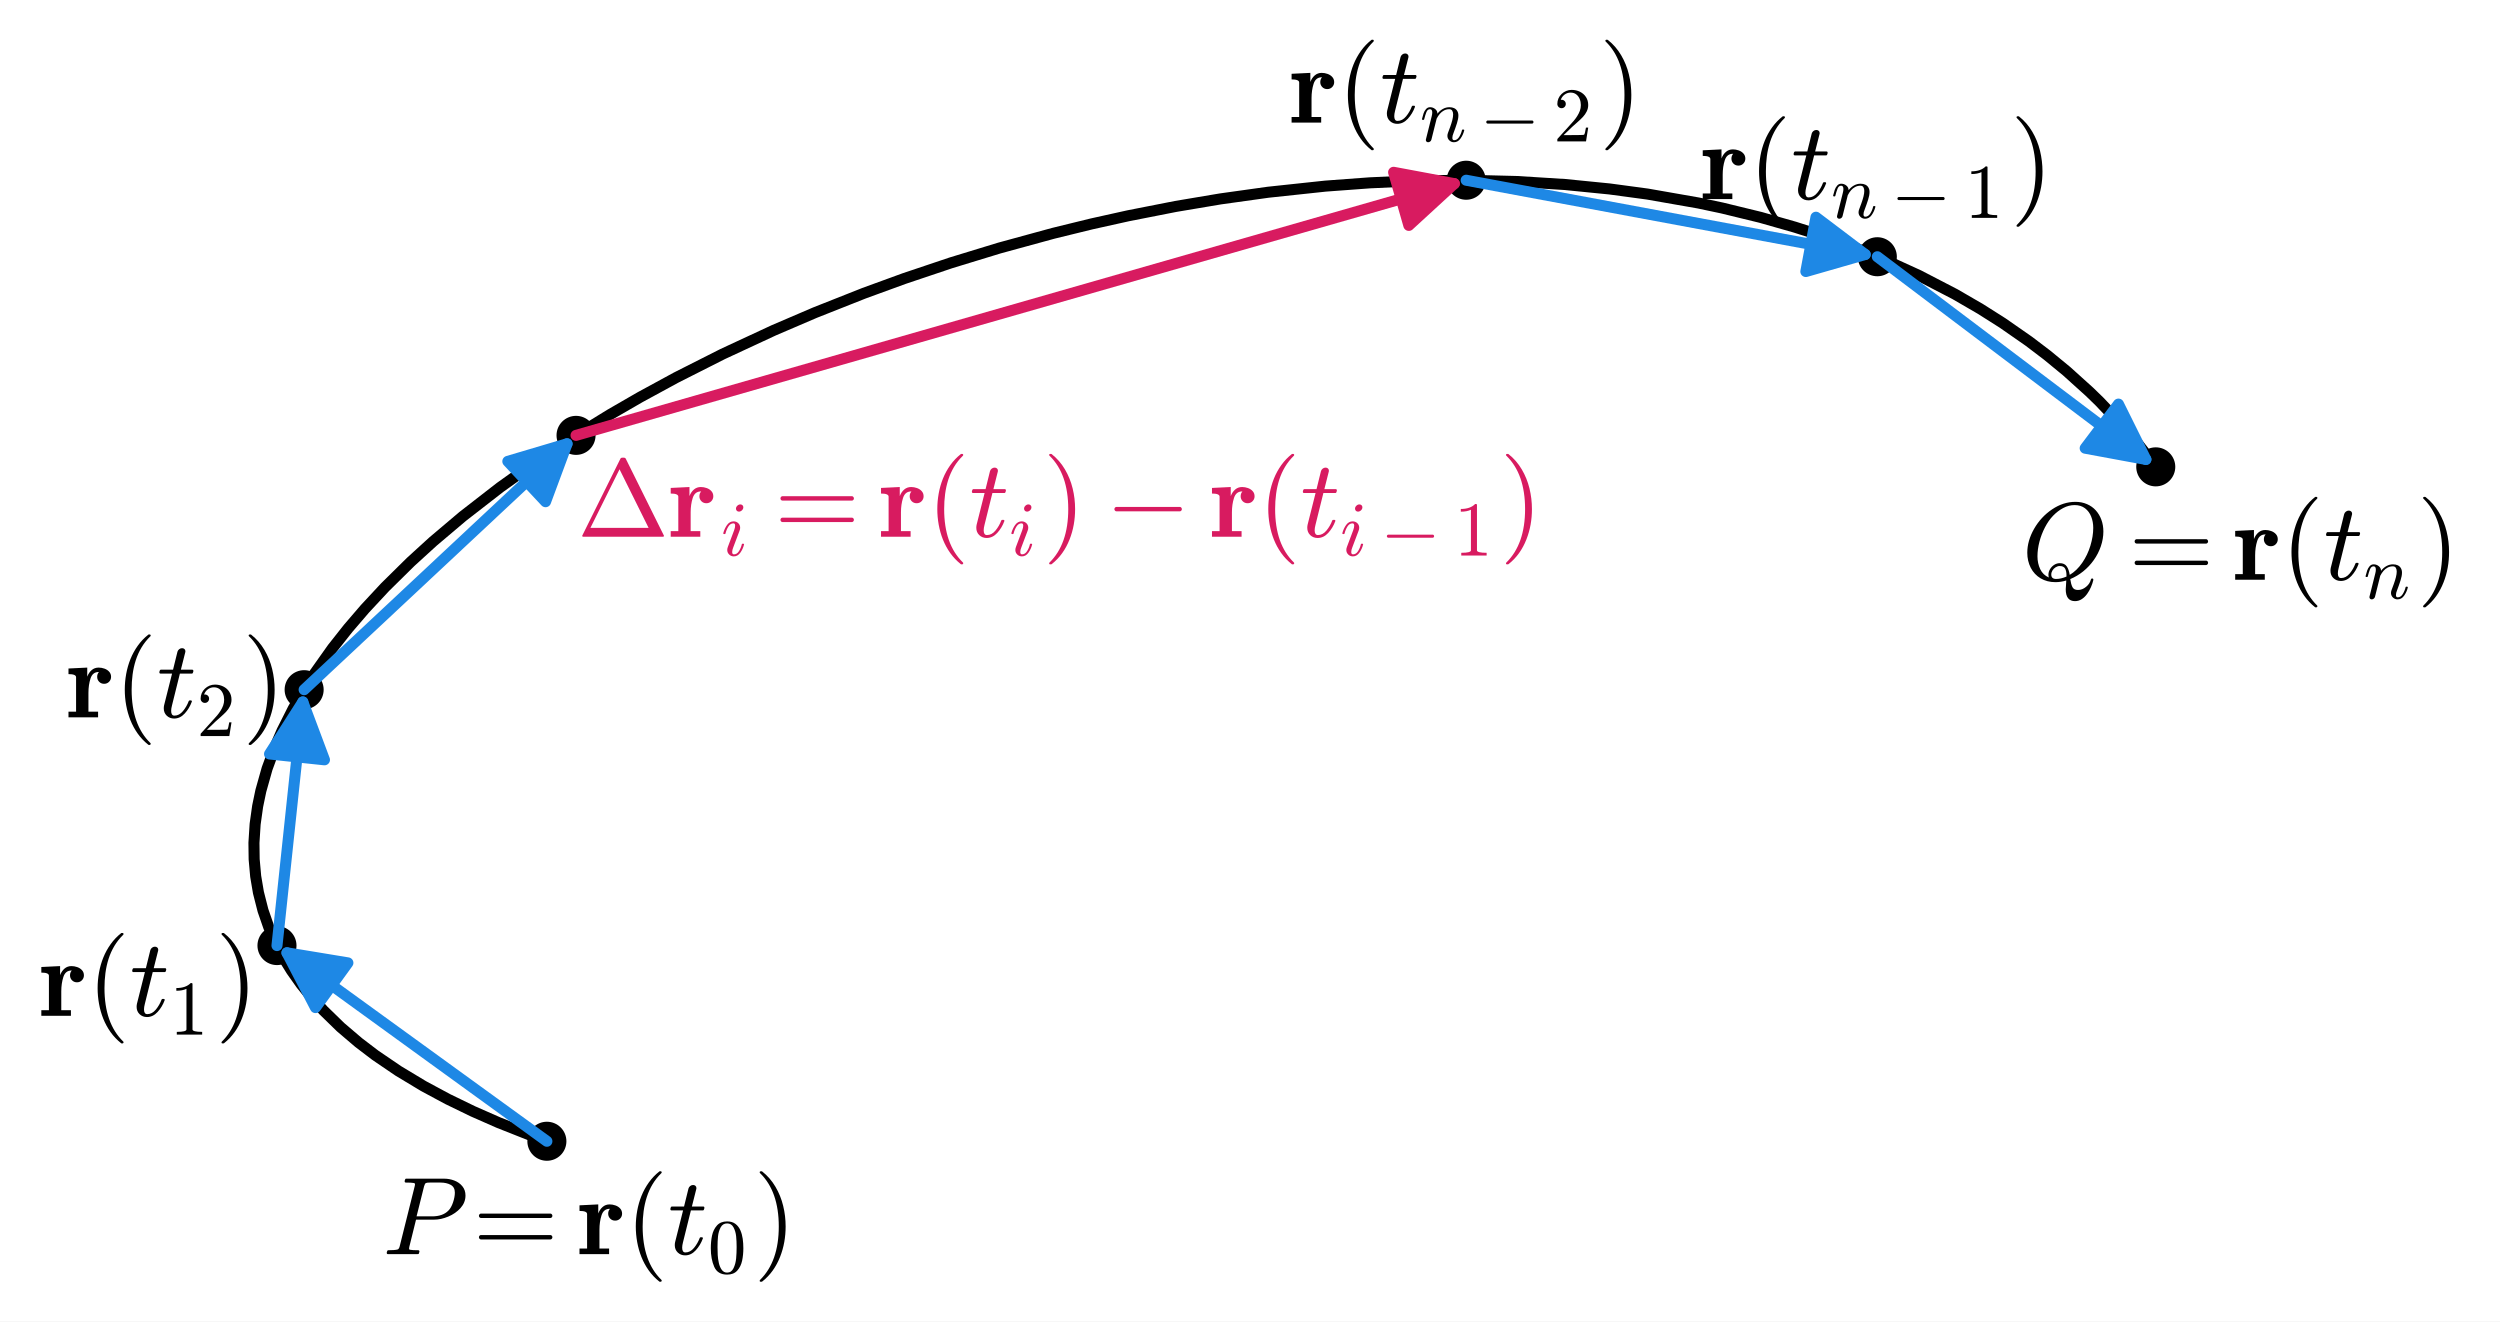
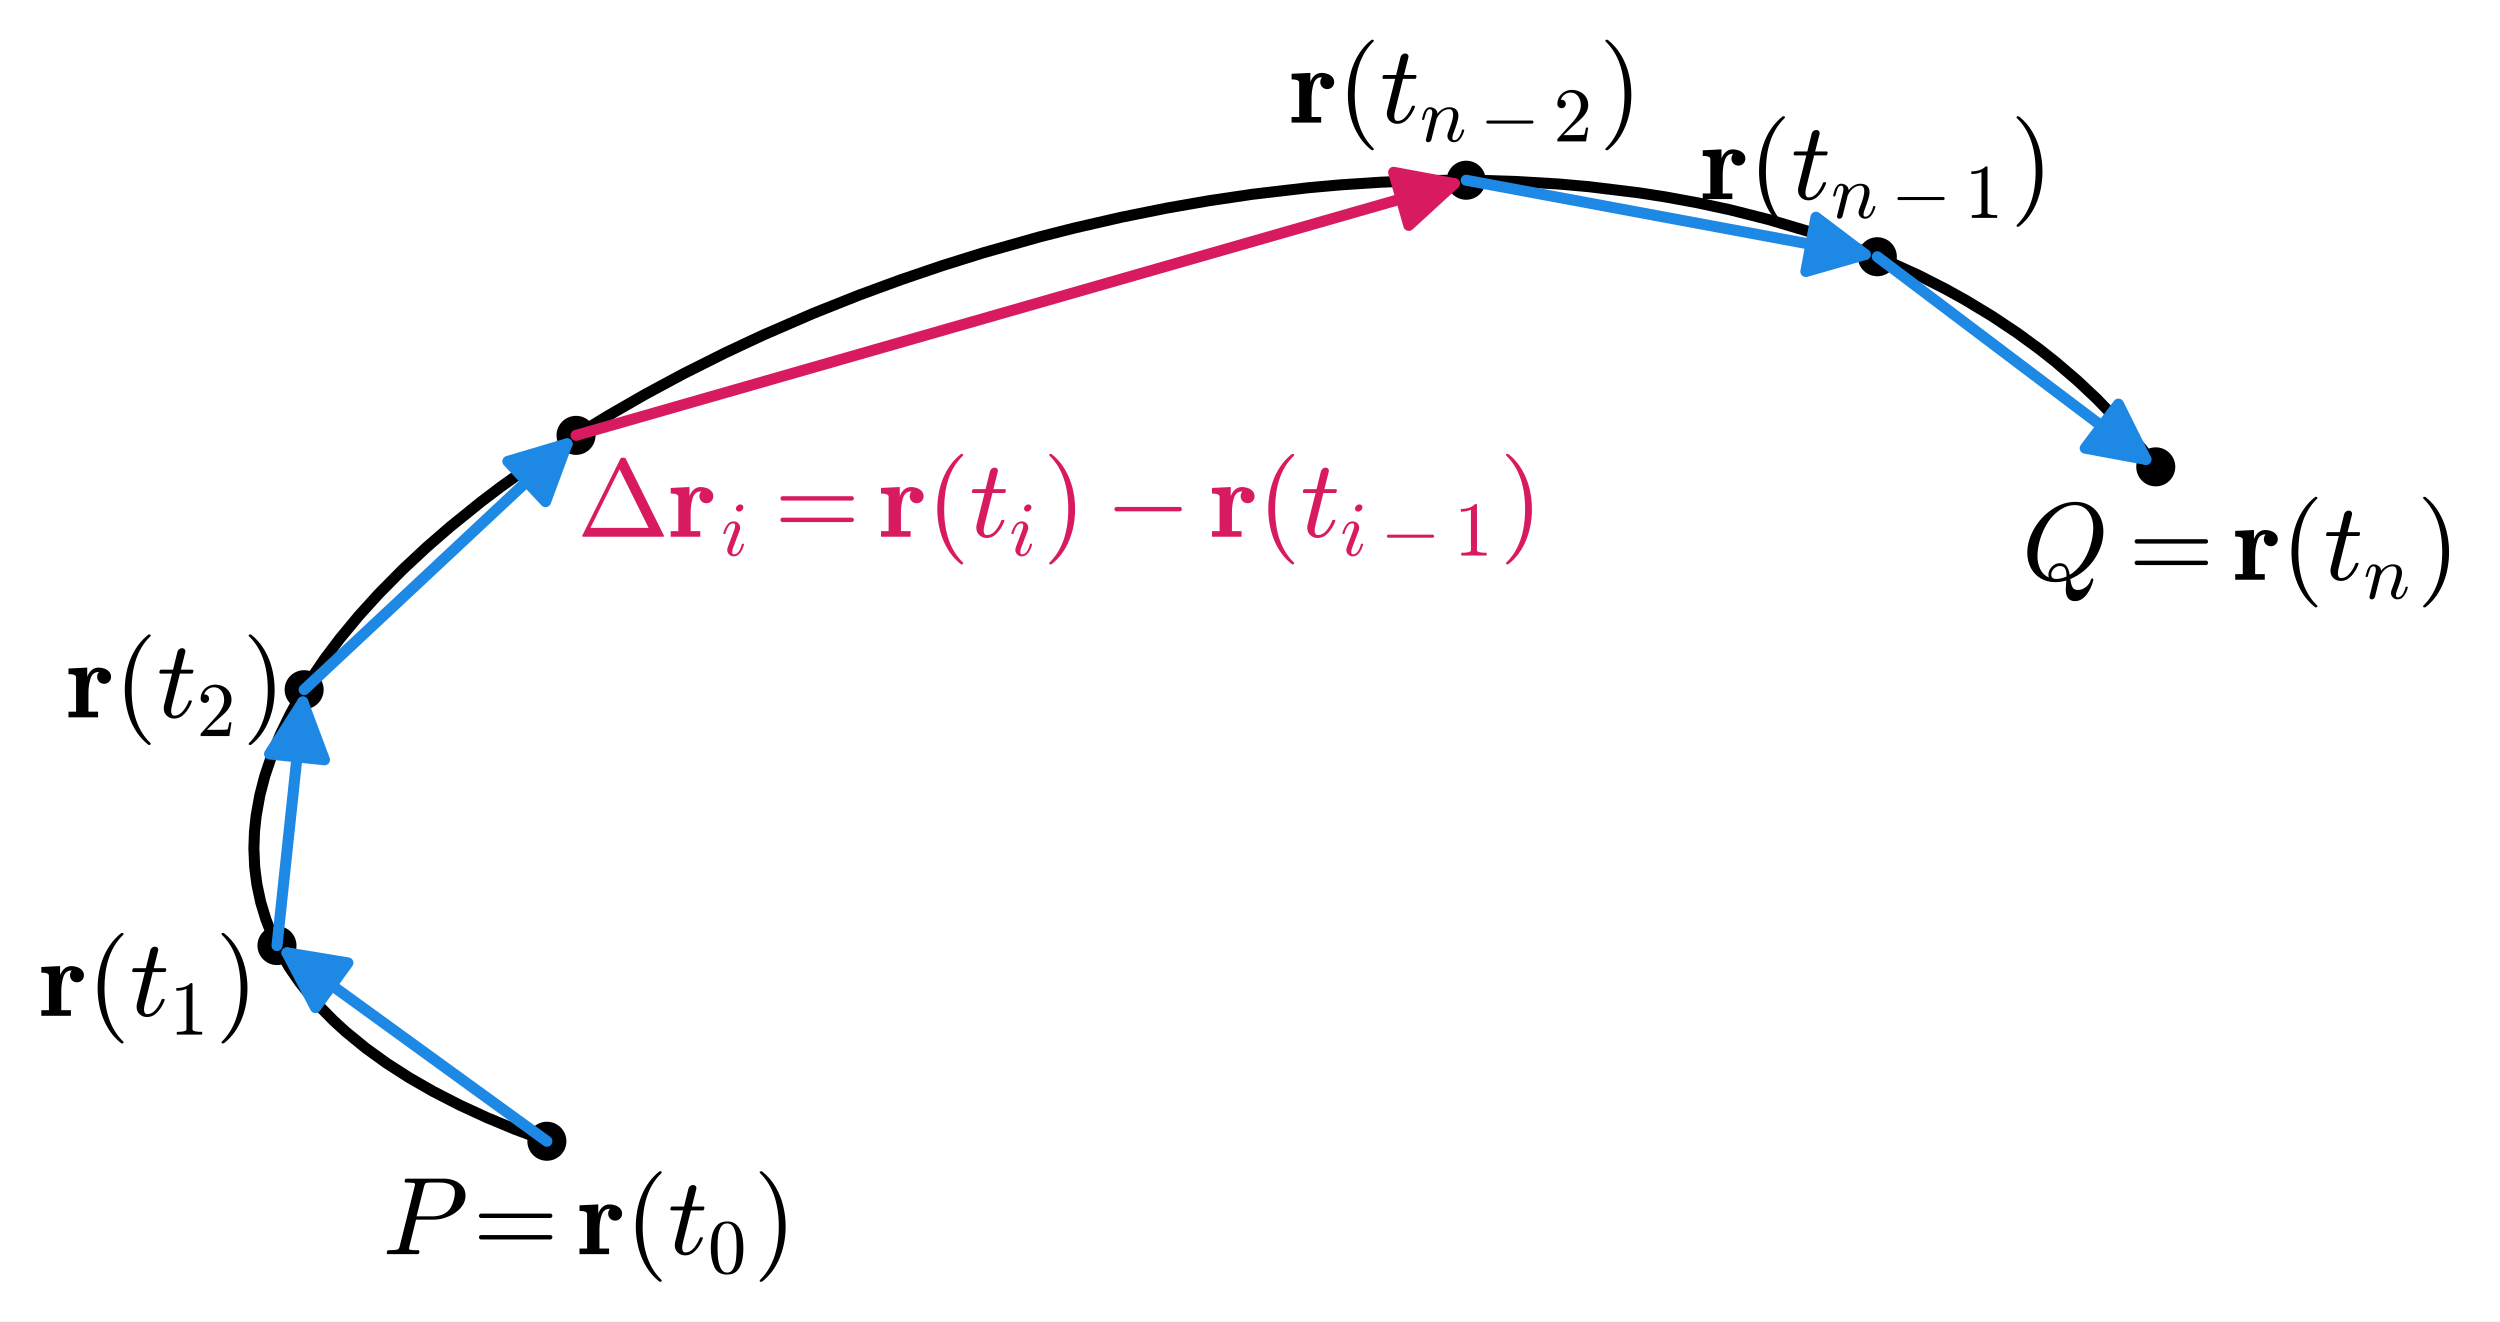
<svg xmlns="http://www.w3.org/2000/svg" xmlns:xlink="http://www.w3.org/1999/xlink" width="452.721pt" height="239.307pt" viewBox="0 0 452.721 239.307" version="1.1">
  <defs>
    <style type="text/css">*{stroke-linejoin: round; stroke-linecap: butt}</style>
  </defs>
  <g id="figure_1">
    <g id="patch_1">
      <path d="M 0 239.307  L 452.721 239.307  L 452.721 0  L 0 0  z " style="fill: #ffffff" />
    </g>
    <g id="axes_1">
      <g id="patch_2">
        <path d="M 19.424 226.205  L 413.397 226.205  L 413.397 13.102  L 19.424 13.102  z " style="fill: #ffffff" />
      </g>
      <g id="PathCollection_1">
-         <path d="M 99.035 210.204  C 99.972 210.204 100.872 209.832 101.535 209.169  C 102.198 208.506 102.57 207.606 102.57 206.669  C 102.57 205.731 102.198 204.832 101.535 204.169  C 100.872 203.506 99.972 203.133 99.035 203.133  C 98.097 203.133 97.198 203.506 96.535 204.169  C 95.872 204.832 95.499 205.731 95.499 206.669  C 95.499 207.606 95.872 208.506 96.535 209.169  C 97.198 209.832 98.097 210.204 99.035 210.204  z " clip-path="url(#pa2f613fad6)" />
+         <path d="M 99.035 210.204  C 99.972 210.204 100.872 209.832 101.535 209.169  C 102.198 208.506 102.57 207.606 102.57 206.669  C 102.57 205.731 102.198 204.832 101.535 204.169  C 100.872 203.506 99.972 203.133 99.035 203.133  C 98.097 203.133 97.198 203.506 96.535 204.169  C 95.872 204.832 95.499 205.731 95.499 206.669  C 95.499 207.606 95.872 208.506 96.535 209.169  C 97.198 209.832 98.097 210.204 99.035 210.204  z " clip-path="url(#pc954f5a43d)" />
      </g>
      <g id="PathCollection_2">
-         <path d="M 50.158 174.767  C 51.095 174.767 51.995 174.395 52.658 173.732  C 53.321 173.069 53.693 172.169 53.693 171.232  C 53.693 170.294 53.321 169.395 52.658 168.732  C 51.995 168.069 51.095 167.696 50.158 167.696  C 49.22 167.696 48.321 168.069 47.658 168.732  C 46.995 169.395 46.622 170.294 46.622 171.232  C 46.622 172.169 46.995 173.069 47.658 173.732  C 48.321 174.395 49.22 174.767 50.158 174.767  z " clip-path="url(#pa2f613fad6)" />
+         <path d="M 50.158 174.767  C 51.095 174.767 51.995 174.395 52.658 173.732  C 53.321 173.069 53.693 172.169 53.693 171.232  C 53.693 170.294 53.321 169.395 52.658 168.732  C 51.995 168.069 51.095 167.696 50.158 167.696  C 49.22 167.696 48.321 168.069 47.658 168.732  C 46.995 169.395 46.622 170.294 46.622 171.232  C 46.622 172.169 46.995 173.069 47.658 173.732  C 48.321 174.395 49.22 174.767 50.158 174.767  z " clip-path="url(#pc954f5a43d)" />
      </g>
      <g id="PathCollection_3">
-         <path d="M 55.075 128.431  C 56.013 128.431 56.912 128.059 57.575 127.396  C 58.238 126.733 58.611 125.833 58.611 124.896  C 58.611 123.958 58.238 123.059 57.575 122.396  C 56.912 121.733 56.013 121.36 55.075 121.36  C 54.138 121.36 53.238 121.733 52.575 122.396  C 51.912 123.059 51.54 123.958 51.54 124.896  C 51.54 125.833 51.912 126.733 52.575 127.396  C 53.238 128.059 54.138 128.431 55.075 128.431  z " clip-path="url(#pa2f613fad6)" />
+         <path d="M 55.075 128.431  C 56.013 128.431 56.912 128.059 57.575 127.396  C 58.238 126.733 58.611 125.833 58.611 124.896  C 58.611 123.958 58.238 123.059 57.575 122.396  C 56.912 121.733 56.013 121.36 55.075 121.36  C 54.138 121.36 53.238 121.733 52.575 122.396  C 51.912 123.059 51.54 123.958 51.54 124.896  C 51.54 125.833 51.912 126.733 52.575 127.396  C 53.238 128.059 54.138 128.431 55.075 128.431  z " clip-path="url(#pc954f5a43d)" />
      </g>
      <g id="PathCollection_4">
-         <path d="M 104.315 82.376  C 105.253 82.376 106.152 82.004 106.815 81.341  C 107.478 80.678 107.851 79.778 107.851 78.841  C 107.851 77.903 107.478 77.004 106.815 76.341  C 106.152 75.678 105.253 75.305 104.315 75.305  C 103.378 75.305 102.478 75.678 101.815 76.341  C 101.152 77.004 100.78 77.903 100.78 78.841  C 100.78 79.778 101.152 80.678 101.815 81.341  C 102.478 82.004 103.378 82.376 104.315 82.376  z " clip-path="url(#pa2f613fad6)" />
+         <path d="M 104.315 82.376  C 105.253 82.376 106.152 82.004 106.815 81.341  C 107.478 80.678 107.851 79.778 107.851 78.841  C 107.851 77.903 107.478 77.004 106.815 76.341  C 106.152 75.678 105.253 75.305 104.315 75.305  C 103.378 75.305 102.478 75.678 101.815 76.341  C 101.152 77.004 100.78 77.903 100.78 78.841  C 100.78 79.778 101.152 80.678 101.815 81.341  C 102.478 82.004 103.378 82.376 104.315 82.376  z " clip-path="url(#pc954f5a43d)" />
      </g>
      <g id="PathCollection_5">
-         <path d="M 265.507 36.174  C 266.445 36.174 267.344 35.802 268.007 35.139  C 268.67 34.476 269.043 33.576 269.043 32.639  C 269.043 31.701 268.67 30.802 268.007 30.139  C 267.344 29.476 266.445 29.103 265.507 29.103  C 264.57 29.103 263.67 29.476 263.007 30.139  C 262.344 30.802 261.972 31.701 261.972 32.639  C 261.972 33.576 262.344 34.476 263.007 35.139  C 263.67 35.802 264.57 36.174 265.507 36.174  z " clip-path="url(#pa2f613fad6)" />
+         <path d="M 265.507 36.174  C 266.445 36.174 267.344 35.802 268.007 35.139  C 268.67 34.476 269.043 33.576 269.043 32.639  C 269.043 31.701 268.67 30.802 268.007 30.139  C 267.344 29.476 266.445 29.103 265.507 29.103  C 264.57 29.103 263.67 29.476 263.007 30.139  C 262.344 30.802 261.972 31.701 261.972 32.639  C 261.972 33.576 262.344 34.476 263.007 35.139  C 263.67 35.802 264.57 36.174 265.507 36.174  z " clip-path="url(#pc954f5a43d)" />
      </g>
      <g id="PathCollection_6">
-         <path d="M 339.963 50.028  C 340.9 50.028 341.8 49.655 342.463 48.992  C 343.126 48.329 343.498 47.43 343.498 46.492  C 343.498 45.555 343.126 44.655 342.463 43.992  C 341.8 43.329 340.9 42.957 339.963 42.957  C 339.025 42.957 338.126 43.329 337.463 43.992  C 336.8 44.655 336.427 45.555 336.427 46.492  C 336.427 47.43 336.8 48.329 337.463 48.992  C 338.126 49.655 339.025 50.028 339.963 50.028  z " clip-path="url(#pa2f613fad6)" />
+         <path d="M 339.963 50.028  C 340.9 50.028 341.8 49.655 342.463 48.992  C 343.126 48.329 343.498 47.43 343.498 46.492  C 343.498 45.555 343.126 44.655 342.463 43.992  C 341.8 43.329 340.9 42.957 339.963 42.957  C 339.025 42.957 338.126 43.329 337.463 43.992  C 336.8 44.655 336.427 45.555 336.427 46.492  C 336.427 47.43 336.8 48.329 337.463 48.992  C 338.126 49.655 339.025 50.028 339.963 50.028  z " clip-path="url(#pc954f5a43d)" />
      </g>
      <g id="PathCollection_7">
-         <path d="M 390.382 88.078  C 391.32 88.078 392.219 87.705 392.882 87.042  C 393.545 86.379 393.918 85.48 393.918 84.542  C 393.918 83.605 393.545 82.705 392.882 82.042  C 392.219 81.379 391.32 81.007 390.382 81.007  C 389.445 81.007 388.545 81.379 387.882 82.042  C 387.219 82.705 386.847 83.605 386.847 84.542  C 386.847 85.48 387.219 86.379 387.882 87.042  C 388.545 87.705 389.445 88.078 390.382 88.078  z " clip-path="url(#pa2f613fad6)" />
+         <path d="M 390.382 88.078  C 391.32 88.078 392.219 87.705 392.882 87.042  C 393.545 86.379 393.918 85.48 393.918 84.542  C 393.918 83.605 393.545 82.705 392.882 82.042  C 392.219 81.379 391.32 81.007 390.382 81.007  C 389.445 81.007 388.545 81.379 387.882 82.042  C 387.219 82.705 386.847 83.605 386.847 84.542  C 386.847 85.48 387.219 86.379 387.882 87.042  C 388.545 87.705 389.445 88.078 390.382 88.078  z " clip-path="url(#pc954f5a43d)" />
      </g>
      <g id="matplotlib.axis_1" />
      <g id="matplotlib.axis_2" />
      <g id="line2d_1">
-         <path d="M 390.382 84.542  L 387.305 80.561  L 384.273 77.013  L 380.209 72.727  L 378.388 70.956  L 374.239 67.214  L 370.696 64.302  L 367.394 61.793  L 362.647 58.49  L 358.641 55.95  L 354.035 53.277  L 347.479 49.877  L 341.447 47.121  L 335.287 44.632  L 329.108 42.434  L 325.014 41.128  L 318.814 39.363  L 311.838 37.662  L 307.578 36.761  L 298.331 35.141  L 291.471 34.217  L 283.416 33.415  L 274.714 32.87  L 265.57 32.639  L 255.601 32.764  L 248.069 33.108  L 240.02 33.704  L 229.644 34.813  L 220.984 36.024  L 212.912 37.383  L 204.345 39.067  L 197.689 40.545  L 190.733 42.25  L 180.962 44.922  L 172.218 47.594  L 163.721 50.451  L 156.473 53.096  L 147.593 56.612  L 140.113 59.819  L 130.884 64.107  L 122.441 68.376  L 115.918 71.924  L 110.492 75.056  L 103.744 79.204  L 96.993 83.668  L 90.562 88.26  L 83.809 93.503  L 78.422 98.059  L 74.373 101.751  L 69.724 106.337  L 66.08 110.254  L 63.059 113.774  L 60.22 117.366  L 56.818 122.161  L 54.664 125.577  L 53.078 128.357  L 51.083 132.315  L 49.878 135.073  L 48.368 139.187  L 47.236 143.21  L 46.657 145.995  L 46.202 149.234  L 45.986 152.632  L 46.026 155.614  L 46.302 158.694  L 46.798 161.625  L 47.627 164.882  L 48.669 167.889  L 49.509 169.872  L 51.401 173.538  L 52.784 175.772  L 54.531 178.244  L 56.37 180.54  L 58.555 182.966  L 61.685 186.015  L 64.944 188.794  L 67.945 191.081  L 72.139 193.935  L 76.701 196.682  L 81.078 199.036  L 85.64 201.25  L 90.282 203.293  L 96.229 205.647  L 99.035 206.669  L 99.035 206.669  " clip-path="url(#pa2f613fad6)" style="fill: none; stroke: #000000; stroke-width: 2; stroke-linecap: square" />
+         <path d="M 390.382 84.542  L 387.983 81.403  L 384.086 76.804  L 379.756 72.278  L 376.214 68.947  L 372.274 65.569  L 369.412 63.304  L 365.31 60.301  L 360.727 57.246  L 355.933 54.348  L 352.294 52.33  L 347.482 49.879  L 341.251 47.037  L 334.715 44.417  L 327.589 41.936  L 320.359 39.78  L 313.242 37.981  L 307.506 36.747  L 301.607 35.664  L 296.76 34.909  L 287.667 33.801  L 282.285 33.325  L 274.546 32.863  L 269.268 32.692  L 263.354 32.633  L 256.56 32.735  L 250.027 32.998  L 242.764 33.475  L 236.982 33.99  L 226.833 35.178  L 218.992 36.339  L 211.326 37.676  L 203.106 39.331  L 194.515 41.303  L 188.265 42.894  L 178.068 45.777  L 170.673 48.094  L 163.199 50.635  L 155.643 53.412  L 147.32 56.725  L 138.3 60.631  L 131.43 63.842  L 123.796 67.667  L 116.866 71.394  L 109.995 75.351  L 104.395 78.79  L 97.899 83.049  L 90.669 88.18  L 87.142 90.856  L 81.491 95.418  L 77.225 99.125  L 72.898 103.162  L 68.544 107.571  L 64.917 111.575  L 61.5 115.708  L 58.741 119.374  L 56.255 123.02  L 53.764 127.121  L 52.476 129.488  L 50.77 132.998  L 49.328 136.464  L 47.961 140.499  L 47.054 143.999  L 46.381 147.748  L 46.081 150.622  L 45.975 153.647  L 46.123 157.03  L 46.519 160.15  L 47.212 163.398  L 48.152 166.496  L 49.248 169.286  L 50.672 172.227  L 52.41 175.197  L 54.248 177.866  L 56.359 180.527  L 58.092 182.475  L 60.415 184.83  L 62.56 186.796  L 66.249 189.817  L 70.065 192.568  L 74.154 195.19  L 78.463 197.659  L 83.244 200.115  L 88.178 202.391  L 93.087 204.437  L 99.035 206.669  L 99.035 206.669  " clip-path="url(#pc954f5a43d)" style="fill: none; stroke: #000000; stroke-width: 2; stroke-linecap: square" />
      </g>
      <g id="patch_3">
-         <path d="M 99.035 206.669  Q 74.596 188.95 51.968 172.544  " clip-path="url(#pa2f613fad6)" style="fill: none; stroke: #1e88e5; stroke-width: 2; stroke-linecap: round" />
-         <path d="M 57.129 182.462  L 51.968 172.544  L 62.999 174.366  L 57.129 182.462  z " clip-path="url(#pa2f613fad6)" style="fill: #1e88e5; stroke: #1e88e5; stroke-width: 2; stroke-linecap: round" />
+         <path d="M 99.035 206.669  Q 74.596 188.95 51.968 172.544  " clip-path="url(#pc954f5a43d)" style="fill: none; stroke: #1e88e5; stroke-width: 2; stroke-linecap: round" />
+         <path d="M 57.129 182.462  L 51.968 172.544  L 62.999 174.366  L 57.129 182.462  z " clip-path="url(#pc954f5a43d)" style="fill: #1e88e5; stroke: #1e88e5; stroke-width: 2; stroke-linecap: round" />
      </g>
      <g id="patch_4">
-         <path d="M 50.158 171.232  Q 52.617 148.064 54.839 127.119  " clip-path="url(#pa2f613fad6)" style="fill: none; stroke: #1e88e5; stroke-width: 2; stroke-linecap: round" />
-         <path d="M 48.812 136.536  L 54.839 127.119  L 58.756 137.591  L 48.812 136.536  z " clip-path="url(#pa2f613fad6)" style="fill: #1e88e5; stroke: #1e88e5; stroke-width: 2; stroke-linecap: round" />
+         <path d="M 50.158 171.232  Q 52.617 148.064 54.839 127.119  " clip-path="url(#pc954f5a43d)" style="fill: none; stroke: #1e88e5; stroke-width: 2; stroke-linecap: round" />
+         <path d="M 48.812 136.536  L 54.839 127.119  L 58.756 137.591  L 48.812 136.536  z " clip-path="url(#pc954f5a43d)" style="fill: #1e88e5; stroke: #1e88e5; stroke-width: 2; stroke-linecap: round" />
      </g>
      <g id="patch_5">
-         <path d="M 55.075 124.896  Q 79.695 101.868 102.682 80.368  " clip-path="url(#pa2f613fad6)" style="fill: none; stroke: #1e88e5; stroke-width: 2; stroke-linecap: round" />
-         <path d="M 91.963 83.547  L 102.682 80.368  L 98.794 90.851  L 91.963 83.547  z " clip-path="url(#pa2f613fad6)" style="fill: #1e88e5; stroke: #1e88e5; stroke-width: 2; stroke-linecap: round" />
+         <path d="M 55.075 124.896  Q 79.695 101.868 102.682 80.368  " clip-path="url(#pc954f5a43d)" style="fill: none; stroke: #1e88e5; stroke-width: 2; stroke-linecap: round" />
+         <path d="M 91.963 83.547  L 102.682 80.368  L 98.794 90.851  L 91.963 83.547  z " clip-path="url(#pc954f5a43d)" style="fill: #1e88e5; stroke: #1e88e5; stroke-width: 2; stroke-linecap: round" />
      </g>
      <g id="patch_6">
-         <path d="M 104.315 78.841  Q 184.911 55.74 263.358 33.255  " clip-path="url(#pa2f613fad6)" style="fill: none; stroke: #d81b60; stroke-width: 2; stroke-linecap: round" />
-         <path d="M 252.367 31.203  L 263.358 33.255  L 255.123 40.816  L 252.367 31.203  z " clip-path="url(#pa2f613fad6)" style="fill: #d81b60; stroke: #d81b60; stroke-width: 2; stroke-linecap: round" />
+         <path d="M 104.315 78.841  Q 184.911 55.74 263.358 33.255  " clip-path="url(#pc954f5a43d)" style="fill: none; stroke: #d81b60; stroke-width: 2; stroke-linecap: round" />
+         <path d="M 252.367 31.203  L 263.358 33.255  L 255.123 40.816  L 252.367 31.203  z " clip-path="url(#pc954f5a43d)" style="fill: #d81b60; stroke: #d81b60; stroke-width: 2; stroke-linecap: round" />
      </g>
      <g id="patch_7">
-         <path d="M 265.507 32.639  Q 302.735 39.565 337.764 46.083  " clip-path="url(#pa2f613fad6)" style="fill: none; stroke: #1e88e5; stroke-width: 2; stroke-linecap: round" />
-         <path d="M 328.848 39.338  L 337.764 46.083  L 327.019 49.17  L 328.848 39.338  z " clip-path="url(#pa2f613fad6)" style="fill: #1e88e5; stroke: #1e88e5; stroke-width: 2; stroke-linecap: round" />
+         <path d="M 265.507 32.639  Q 302.735 39.565 337.764 46.083  " clip-path="url(#pc954f5a43d)" style="fill: none; stroke: #1e88e5; stroke-width: 2; stroke-linecap: round" />
+         <path d="M 328.848 39.338  L 337.764 46.083  L 327.019 49.17  L 328.848 39.338  z " clip-path="url(#pc954f5a43d)" style="fill: #1e88e5; stroke: #1e88e5; stroke-width: 2; stroke-linecap: round" />
      </g>
      <g id="patch_8">
-         <path d="M 339.963 46.492  Q 365.173 65.517 388.598 83.195  " clip-path="url(#pa2f613fad6)" style="fill: none; stroke: #1e88e5; stroke-width: 2; stroke-linecap: round" />
-         <path d="M 383.627 73.18  L 388.598 83.195  L 377.604 81.163  L 383.627 73.18  z " clip-path="url(#pa2f613fad6)" style="fill: #1e88e5; stroke: #1e88e5; stroke-width: 2; stroke-linecap: round" />
+         <path d="M 339.963 46.492  Q 365.173 65.517 388.598 83.195  " clip-path="url(#pc954f5a43d)" style="fill: none; stroke: #1e88e5; stroke-width: 2; stroke-linecap: round" />
+         <path d="M 383.627 73.18  L 388.598 83.195  L 377.604 81.163  L 383.627 73.18  z " clip-path="url(#pc954f5a43d)" style="fill: #1e88e5; stroke: #1e88e5; stroke-width: 2; stroke-linecap: round" />
      </g>
      <g id="text_1">
-         <g transform="translate(69.25378 227.1071) scale(0.2 -0.2)">
+         <g transform="translate(69.25378 227.1071)scale(0.2 -0.2)">
          <defs>
            <path id="Cmmi10-50" d="M 313 0  Q 250 0 250 84  Q 253 100 262 139  Q 272 178 289 201  Q 306 225 331 225  Q 722 225 878 269  Q 959 297 997 441  L 1875 3956  Q 1888 4019 1888 4044  Q 1888 4113 1813 4122  Q 1691 4147 1350 4147  Q 1288 4147 1288 4231  Q 1291 4247 1300 4286  Q 1309 4325 1326 4348  Q 1344 4372 1369 4372  L 3578 4372  Q 3881 4372 4165 4264  Q 4450 4156 4631 3934  Q 4813 3713 4813 3397  Q 4813 2991 4527 2672  Q 4241 2353 3814 2175  Q 3388 1997 2988 1997  L 1947 1997  L 1556 416  Q 1544 353 1544 325  Q 1544 300 1551 283  Q 1559 266 1573 261  Q 1588 256 1619 250  Q 1741 225 2081 225  Q 2144 225 2144 141  Q 2122 50 2109 25  Q 2097 0 2034 0  L 313 0  z M 1978 2188  L 2875 2188  Q 3497 2188 3822 2522  Q 3988 2688 4092 3000  Q 4197 3313 4197 3566  Q 4197 3881 3956 4014  Q 3716 4147 3359 4147  L 2747 4147  Q 2572 4147 2515 4117  Q 2459 4088 2413 3928  L 1978 2188  z " transform="scale(0.015625)" />
            <path id="Cmr10-3d" d="M 481 850  Q 428 850 393 890  Q 359 931 359 978  Q 359 1031 393 1068  Q 428 1106 481 1106  L 4500 1106  Q 4547 1106 4581 1068  Q 4616 1031 4616 978  Q 4616 931 4581 890  Q 4547 850 4500 850  L 481 850  z M 481 2094  Q 428 2094 393 2131  Q 359 2169 359 2222  Q 359 2269 393 2309  Q 428 2350 481 2350  L 4500 2350  Q 4547 2350 4581 2309  Q 4616 2269 4616 2222  Q 4616 2169 4581 2131  Q 4547 2094 4500 2094  L 481 2094  z " transform="scale(0.015625)" />
            <path id="Cmb10-72" d="M 91 0  L 91 325  L 531 325  L 531 2322  Q 531 2503 91 2503  L 91 2828  L 1178 2881  L 1178 2356  Q 1269 2594 1436 2737  Q 1603 2881 1838 2881  Q 2006 2881 2173 2822  Q 2341 2763 2450 2641  Q 2559 2519 2559 2344  Q 2559 2178 2443 2059  Q 2328 1941 2156 1941  Q 1984 1941 1868 2059  Q 1753 2178 1753 2344  Q 1753 2513 1856 2625  L 1838 2625  Q 1488 2625 1367 2248  Q 1247 1872 1247 1416  L 1247 325  L 1806 325  L 1806 0  L 91 0  z " transform="scale(0.015625)" />
            <path id="Cmr10-28" d="M 1984 -1588  Q 1628 -1306 1370 -942  Q 1113 -578 948 -165  Q 784 247 703 697  Q 622 1147 622 1600  Q 622 2059 703 2509  Q 784 2959 951 3375  Q 1119 3791 1378 4153  Q 1638 4516 1984 4788  Q 1984 4800 2016 4800  L 2075 4800  Q 2094 4800 2109 4783  Q 2125 4766 2125 4744  Q 2125 4716 2113 4703  Q 1800 4397 1592 4047  Q 1384 3697 1257 3301  Q 1131 2906 1075 2482  Q 1019 2059 1019 1600  Q 1019 -434 2106 -1491  Q 2125 -1509 2125 -1544  Q 2125 -1559 2108 -1579  Q 2091 -1600 2075 -1600  L 2016 -1600  Q 1984 -1600 1984 -1588  z " transform="scale(0.015625)" />
            <path id="Cmmi10-74" d="M 397 519  Q 397 613 416 697  L 878 2534  L 206 2534  Q 141 2534 141 2619  Q 166 2759 225 2759  L 934 2759  L 1191 3803  Q 1216 3888 1291 3947  Q 1366 4006 1459 4006  Q 1541 4006 1595 3957  Q 1650 3909 1650 3828  Q 1650 3809 1648 3798  Q 1647 3788 1644 3775  L 1388 2759  L 2047 2759  Q 2113 2759 2113 2675  Q 2109 2659 2100 2621  Q 2091 2584 2075 2559  Q 2059 2534 2028 2534  L 1331 2534  L 872 684  Q 825 503 825 372  Q 825 97 1013 97  Q 1294 97 1511 361  Q 1728 625 1844 941  Q 1869 978 1894 978  L 1972 978  Q 1997 978 2012 961  Q 2028 944 2028 922  Q 2028 909 2022 903  Q 1881 516 1612 222  Q 1344 -72 997 -72  Q 744 -72 570 93  Q 397 259 397 519  z " transform="scale(0.015625)" />
            <path id="Cmr10-30" d="M 1600 -141  Q 816 -141 533 504  Q 250 1150 250 2041  Q 250 2597 351 3087  Q 453 3578 754 3920  Q 1056 4263 1600 4263  Q 2022 4263 2290 4056  Q 2559 3850 2700 3523  Q 2841 3197 2892 2823  Q 2944 2450 2944 2041  Q 2944 1491 2842 1011  Q 2741 531 2444 195  Q 2147 -141 1600 -141  z M 1600 25  Q 1956 25 2131 390  Q 2306 756 2347 1200  Q 2388 1644 2388 2144  Q 2388 2625 2347 3031  Q 2306 3438 2132 3767  Q 1959 4097 1600 4097  Q 1238 4097 1063 3765  Q 888 3434 847 3029  Q 806 2625 806 2144  Q 806 1788 823 1472  Q 841 1156 916 820  Q 991 484 1158 254  Q 1325 25 1600 25  z " transform="scale(0.015625)" />
            <path id="Cmr10-29" d="M 416 -1600  Q 359 -1600 359 -1544  Q 359 -1516 372 -1503  Q 1466 -434 1466 1600  Q 1466 3634 384 4691  Q 359 4706 359 4744  Q 359 4766 376 4783  Q 394 4800 416 4800  L 475 4800  Q 494 4800 506 4788  Q 966 4425 1272 3906  Q 1578 3388 1720 2800  Q 1863 2213 1863 1600  Q 1863 1147 1786 708  Q 1709 269 1542 -157  Q 1375 -584 1119 -945  Q 863 -1306 506 -1588  Q 494 -1600 475 -1600  L 416 -1600  z " transform="scale(0.015625)" />
          </defs>
          <use xlink:href="#Cmmi10-50" />
          <use xlink:href="#Cmr10-3d" transform="translate(81.76758 0)" />
          <use xlink:href="#Cmb10-72" transform="translate(177.0117 0)" />
          <use xlink:href="#Cmr10-28" transform="translate(219.6875 0)" />
          <use xlink:href="#Cmmi10-74" transform="translate(258.5059 0)" />
-           <use xlink:href="#Cmr10-30" transform="translate(294.5898 -17.00625) scale(0.7)" />
+           <use xlink:href="#Cmr10-30" transform="translate(294.5898 -17.00625)scale(0.7)" />
          <use xlink:href="#Cmr10-29" transform="translate(335.9672 0)" />
        </g>
      </g>
      <g id="text_2">
-         <g transform="translate(7.2 183.9508) scale(0.2 -0.2)">
+         <g transform="translate(7.2 183.9508)scale(0.2 -0.2)">
          <defs>
            <path id="Cmr10-31" d="M 594 0  L 594 225  Q 1394 225 1394 428  L 1394 3788  Q 1063 3628 556 3628  L 556 3853  Q 1341 3853 1741 4263  L 1831 4263  Q 1853 4263 1873 4245  Q 1894 4228 1894 4206  L 1894 428  Q 1894 225 2694 225  L 2694 0  L 594 0  z " transform="scale(0.015625)" />
          </defs>
          <use xlink:href="#Cmb10-72" />
          <use xlink:href="#Cmr10-28" transform="translate(42.67578 0)" />
          <use xlink:href="#Cmmi10-74" transform="translate(81.49414 0)" />
-           <use xlink:href="#Cmr10-31" transform="translate(117.5781 -17.00625) scale(0.7)" />
+           <use xlink:href="#Cmr10-31" transform="translate(117.5781 -17.00625)scale(0.7)" />
          <use xlink:href="#Cmr10-29" transform="translate(158.9555 0)" />
        </g>
      </g>
      <g id="text_3">
-         <g transform="translate(12.11762 129.8957) scale(0.2 -0.2)">
+         <g transform="translate(12.11762 129.8957)scale(0.2 -0.2)">
          <defs>
            <path id="Cmr10-32" d="M 319 0  L 319 172  Q 319 188 331 206  L 1325 1306  Q 1550 1550 1690 1715  Q 1831 1881 1968 2097  Q 2106 2313 2186 2536  Q 2266 2759 2266 3009  Q 2266 3272 2169 3511  Q 2072 3750 1880 3894  Q 1688 4038 1416 4038  Q 1138 4038 916 3870  Q 694 3703 603 3438  Q 628 3444 672 3444  Q 816 3444 917 3347  Q 1019 3250 1019 3097  Q 1019 2950 917 2848  Q 816 2747 672 2747  Q 522 2747 420 2851  Q 319 2956 319 3097  Q 319 3338 409 3548  Q 500 3759 670 3923  Q 841 4088 1055 4175  Q 1269 4263 1509 4263  Q 1875 4263 2190 4108  Q 2506 3953 2690 3670  Q 2875 3388 2875 3009  Q 2875 2731 2753 2481  Q 2631 2231 2440 2026  Q 2250 1822 1953 1562  Q 1656 1303 1563 1216  L 838 519  L 1453 519  Q 1906 519 2211 526  Q 2516 534 2534 550  Q 2609 631 2688 1141  L 2875 1141  L 2694 0  L 319 0  z " transform="scale(0.015625)" />
          </defs>
          <use xlink:href="#Cmb10-72" />
          <use xlink:href="#Cmr10-28" transform="translate(42.67578 0)" />
          <use xlink:href="#Cmmi10-74" transform="translate(81.49414 0)" />
-           <use xlink:href="#Cmr10-32" transform="translate(117.5781 -17.00625) scale(0.7)" />
+           <use xlink:href="#Cmr10-32" transform="translate(117.5781 -17.00625)scale(0.7)" />
          <use xlink:href="#Cmr10-29" transform="translate(158.9555 0)" />
        </g>
      </g>
      <g id="text_4">
-         <g transform="translate(233.6074 22.2) scale(0.2 -0.2)">
+         <g transform="translate(233.6074 22.2)scale(0.2 -0.2)">
          <defs>
            <path id="Cmmi10-6e" d="M 494 109  Q 494 147 500 166  L 978 2075  Q 1025 2253 1025 2388  Q 1025 2663 838 2663  Q 638 2663 541 2423  Q 444 2184 353 1819  Q 353 1800 334 1789  Q 316 1778 300 1778  L 225 1778  Q 203 1778 187 1801  Q 172 1825 172 1844  Q 241 2122 305 2315  Q 369 2509 505 2668  Q 641 2828 844 2828  Q 1084 2828 1268 2676  Q 1453 2525 1453 2291  Q 1644 2541 1900 2684  Q 2156 2828 2444 2828  Q 2672 2828 2837 2750  Q 3003 2672 3095 2514  Q 3188 2356 3188 2138  Q 3188 1875 3070 1503  Q 2953 1131 2778 672  Q 2688 463 2688 288  Q 2688 97 2834 97  Q 3084 97 3251 365  Q 3419 634 3488 941  Q 3500 978 3541 978  L 3616 978  Q 3641 978 3658 962  Q 3675 947 3675 922  Q 3675 916 3669 903  Q 3581 541 3364 234  Q 3147 -72 2822 -72  Q 2597 -72 2437 83  Q 2278 238 2278 459  Q 2278 578 2328 709  Q 2409 919 2514 1209  Q 2619 1500 2686 1765  Q 2753 2031 2753 2234  Q 2753 2413 2679 2538  Q 2606 2663 2431 2663  Q 2197 2663 2000 2559  Q 1803 2456 1656 2286  Q 1509 2116 1388 1881  L 953 141  Q 931 53 854 -9  Q 778 -72 684 -72  Q 606 -72 550 -22  Q 494 28 494 109  z " transform="scale(0.015625)" />
            <path id="Cmsy10-a1" d="M 653 1472  Q 600 1472 565 1512  Q 531 1553 531 1600  Q 531 1647 565 1687  Q 600 1728 653 1728  L 4325 1728  Q 4375 1728 4408 1687  Q 4441 1647 4441 1600  Q 4441 1553 4408 1512  Q 4375 1472 4325 1472  L 653 1472  z " transform="scale(0.015625)" />
          </defs>
          <use xlink:href="#Cmb10-72" />
          <use xlink:href="#Cmr10-28" transform="translate(42.67578 0)" />
          <use xlink:href="#Cmmi10-74" transform="translate(81.49414 0)" />
-           <use xlink:href="#Cmmi10-6e" transform="translate(117.5781 -17.00625) scale(0.7)" />
-           <use xlink:href="#Cmsy10-a1" transform="translate(171.876 -17.00625) scale(0.7)" />
-           <use xlink:href="#Cmr10-32" transform="translate(238.5469 -17.00625) scale(0.7)" />
+           <use xlink:href="#Cmmi10-6e" transform="translate(117.5781 -17.00625)scale(0.7)" />
+           <use xlink:href="#Cmsy10-a1" transform="translate(171.876 -17.00625)scale(0.7)" />
+           <use xlink:href="#Cmr10-32" transform="translate(238.5469 -17.00625)scale(0.7)" />
          <use xlink:href="#Cmr10-29" transform="translate(279.9242 0)" />
        </g>
      </g>
      <g id="text_5">
-         <g transform="translate(308.0628 36.05389) scale(0.2 -0.2)">
+         <g transform="translate(308.0628 36.05389)scale(0.2 -0.2)">
          <use xlink:href="#Cmb10-72" />
          <use xlink:href="#Cmr10-28" transform="translate(42.67578 0)" />
          <use xlink:href="#Cmmi10-74" transform="translate(81.49414 0)" />
-           <use xlink:href="#Cmmi10-6e" transform="translate(117.5781 -17.00625) scale(0.7)" />
-           <use xlink:href="#Cmsy10-a1" transform="translate(171.876 -17.00625) scale(0.7)" />
-           <use xlink:href="#Cmr10-31" transform="translate(238.5469 -17.00625) scale(0.7)" />
+           <use xlink:href="#Cmmi10-6e" transform="translate(117.5781 -17.00625)scale(0.7)" />
+           <use xlink:href="#Cmsy10-a1" transform="translate(171.876 -17.00625)scale(0.7)" />
+           <use xlink:href="#Cmr10-31" transform="translate(238.5469 -17.00625)scale(0.7)" />
          <use xlink:href="#Cmr10-29" transform="translate(279.9242 0)" />
        </g>
      </g>
      <g id="text_6">
-         <g transform="translate(366.1209 104.9808) scale(0.2 -0.2)">
+         <g transform="translate(366.1209 104.9808)scale(0.2 -0.2)">
          <defs>
            <path id="Cmmi10-51" d="M 1947 -141  Q 1466 -141 1094 79  Q 722 300 520 692  Q 319 1084 319 1563  Q 319 2259 714 2950  Q 1109 3641 1756 4077  Q 2403 4513 3109 4513  Q 3475 4513 3778 4381  Q 4081 4250 4290 4017  Q 4500 3784 4614 3471  Q 4728 3159 4728 2791  Q 4728 2366 4581 1936  Q 4434 1506 4171 1136  Q 3909 766 3559 484  Q 3209 203 2809 38  Q 2850 -256 2934 -425  Q 3019 -594 3256 -594  Q 3506 -594 3726 -412  Q 3947 -231 4006 13  Q 4019 72 4078 72  Q 4147 72 4147 -13  Q 4100 -219 4008 -430  Q 3916 -641 3786 -823  Q 3656 -1006 3478 -1123  Q 3300 -1241 3084 -1241  Q 2547 -1241 2547 -550  Q 2547 -509 2562 -332  Q 2578 -156 2578 -44  Q 2269 -141 1947 -141  z M 1709 300  Q 1709 44 1991 44  Q 2275 44 2591 184  L 2591 244  Q 2591 503 2509 648  Q 2428 794 2194 794  Q 2078 794 1964 723  Q 1850 653 1779 539  Q 1709 425 1709 300  z M 1544 288  Q 1544 456 1637 612  Q 1731 769 1881 864  Q 2031 959 2203 959  Q 2481 959 2607 771  Q 2734 584 2778 281  Q 3188 525 3500 978  Q 3813 1431 3977 1973  Q 4141 2516 4141 3003  Q 4141 3356 4023 3656  Q 3906 3956 3664 4140  Q 3422 4325 3066 4325  Q 2722 4325 2403 4156  Q 2084 3988 1813 3706  Q 1550 3434 1342 3032  Q 1134 2631 1021 2193  Q 909 1756 909 1356  Q 909 947 1068 612  Q 1228 278 1569 128  Q 1544 194 1544 288  z " transform="scale(0.015625)" />
          </defs>
          <use xlink:href="#Cmmi10-51" />
          <use xlink:href="#Cmr10-3d" transform="translate(96.5625 0)" />
          <use xlink:href="#Cmb10-72" transform="translate(191.8066 0)" />
          <use xlink:href="#Cmr10-28" transform="translate(234.4824 0)" />
          <use xlink:href="#Cmmi10-74" transform="translate(273.3008 0)" />
-           <use xlink:href="#Cmmi10-6e" transform="translate(309.3848 -17.00625) scale(0.7)" />
+           <use xlink:href="#Cmmi10-6e" transform="translate(309.3848 -17.00625)scale(0.7)" />
          <use xlink:href="#Cmr10-29" transform="translate(357.7689 0)" />
        </g>
      </g>
      <g id="text_7">
-         <g style="fill: #d81b60" transform="translate(104.5135 97.19689) scale(0.2 -0.2)">
+         <g style="fill: #d81b60" transform="translate(104.5135 97.19689)scale(0.2 -0.2)">
          <defs>
            <path id="Cmr10-a2" d="M 347 0  Q 294 0 294 50  Q 297 56 298 59  Q 300 63 300 72  L 2503 4513  Q 2531 4581 2619 4581  L 2706 4581  Q 2794 4581 2822 4513  L 5025 72  Q 5028 66 5029 61  Q 5031 56 5031 50  Q 5031 0 4978 0  L 347 0  z M 769 513  L 4141 513  L 2456 3909  L 769 513  z " transform="scale(0.015625)" />
            <path id="Cmmi10-69" d="M 500 459  Q 500 578 550 709  L 1069 2088  Q 1153 2322 1153 2472  Q 1153 2663 1013 2663  Q 759 2663 595 2402  Q 431 2141 353 1819  Q 341 1778 300 1778  L 225 1778  Q 172 1778 172 1838  L 172 1856  Q 275 2238 487 2533  Q 700 2828 1025 2828  Q 1253 2828 1411 2678  Q 1569 2528 1569 2297  Q 1569 2178 1516 2047  L 997 672  Q 909 459 909 288  Q 909 97 1056 97  Q 1306 97 1473 364  Q 1641 631 1709 941  Q 1722 978 1759 978  L 1838 978  Q 1863 978 1878 961  Q 1894 944 1894 922  Q 1894 916 1888 903  Q 1800 541 1583 234  Q 1366 -72 1044 -72  Q 819 -72 659 83  Q 500 238 500 459  z M 1222 3878  Q 1222 4013 1334 4122  Q 1447 4231 1581 4231  Q 1691 4231 1761 4164  Q 1831 4097 1831 3994  Q 1831 3850 1717 3742  Q 1603 3634 1466 3634  Q 1363 3634 1292 3704  Q 1222 3775 1222 3878  z " transform="scale(0.015625)" />
          </defs>
          <use xlink:href="#Cmr10-a2" />
          <use xlink:href="#Cmb10-72" transform="translate(83.30078 0)" />
-           <use xlink:href="#Cmmi10-69" transform="translate(130.4407 -17.00625) scale(0.7)" />
+           <use xlink:href="#Cmmi10-69" transform="translate(130.4407 -17.00625)scale(0.7)" />
          <use xlink:href="#Cmr10-3d" transform="translate(178.4733 0)" />
          <use xlink:href="#Cmb10-72" transform="translate(273.7175 0)" />
          <use xlink:href="#Cmr10-28" transform="translate(316.3932 0)" />
          <use xlink:href="#Cmmi10-74" transform="translate(355.2116 0)" />
-           <use xlink:href="#Cmmi10-69" transform="translate(391.2956 -17.00625) scale(0.7)" />
+           <use xlink:href="#Cmmi10-69" transform="translate(391.2956 -17.00625)scale(0.7)" />
          <use xlink:href="#Cmr10-29" transform="translate(421.7696 0)" />
          <use xlink:href="#Cmsy10-a1" transform="translate(478.1466 0)" />
          <use xlink:href="#Cmb10-72" transform="translate(573.3907 0)" />
          <use xlink:href="#Cmr10-28" transform="translate(616.0665 0)" />
          <use xlink:href="#Cmmi10-74" transform="translate(654.8848 0)" />
-           <use xlink:href="#Cmmi10-69" transform="translate(690.9688 -17.00625) scale(0.7)" />
-           <use xlink:href="#Cmsy10-a1" transform="translate(727.3565 -17.00625) scale(0.7)" />
-           <use xlink:href="#Cmr10-31" transform="translate(794.0274 -17.00625) scale(0.7)" />
+           <use xlink:href="#Cmmi10-69" transform="translate(690.9688 -17.00625)scale(0.7)" />
+           <use xlink:href="#Cmsy10-a1" transform="translate(727.3565 -17.00625)scale(0.7)" />
+           <use xlink:href="#Cmr10-31" transform="translate(794.0274 -17.00625)scale(0.7)" />
          <use xlink:href="#Cmr10-29" transform="translate(835.4048 0)" />
        </g>
      </g>
    </g>
  </g>
  <defs>
-     <clipPath id="pa2f613fad6">
+     <clipPath id="pc954f5a43d">
      <rect x="19.424" y="13.102" width="393.974" height="213.103" />
    </clipPath>
  </defs>
</svg>
